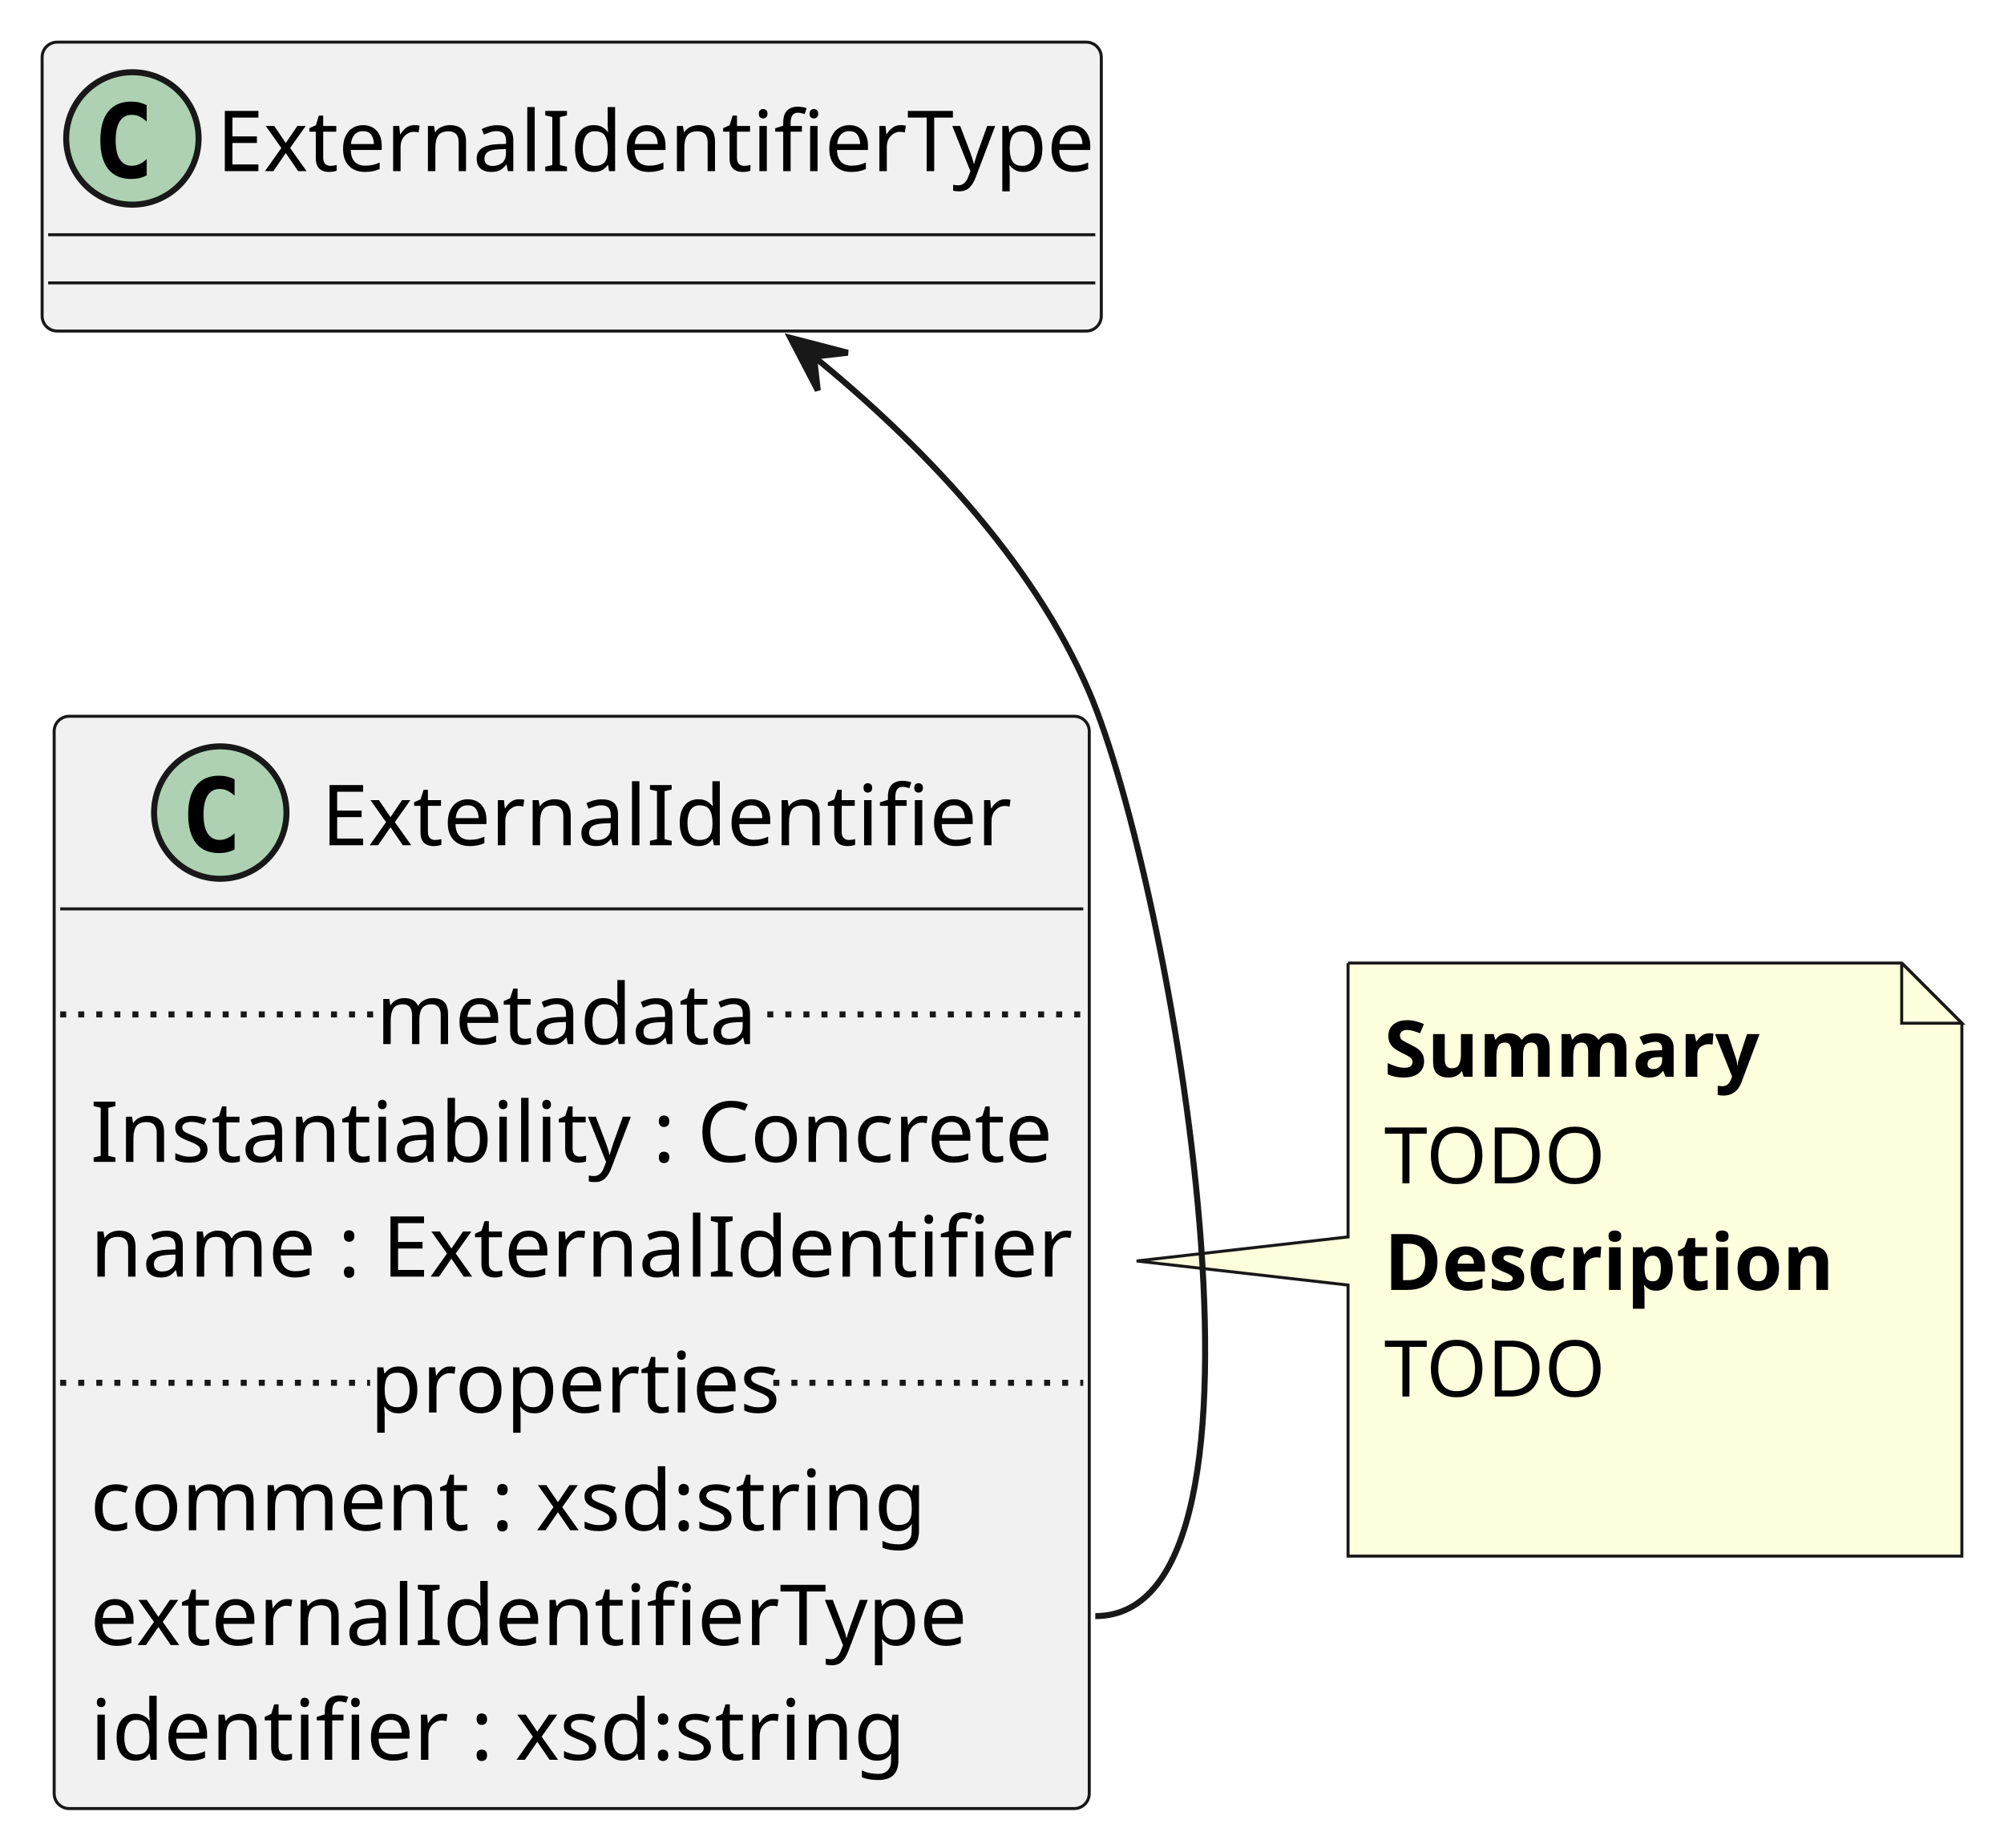
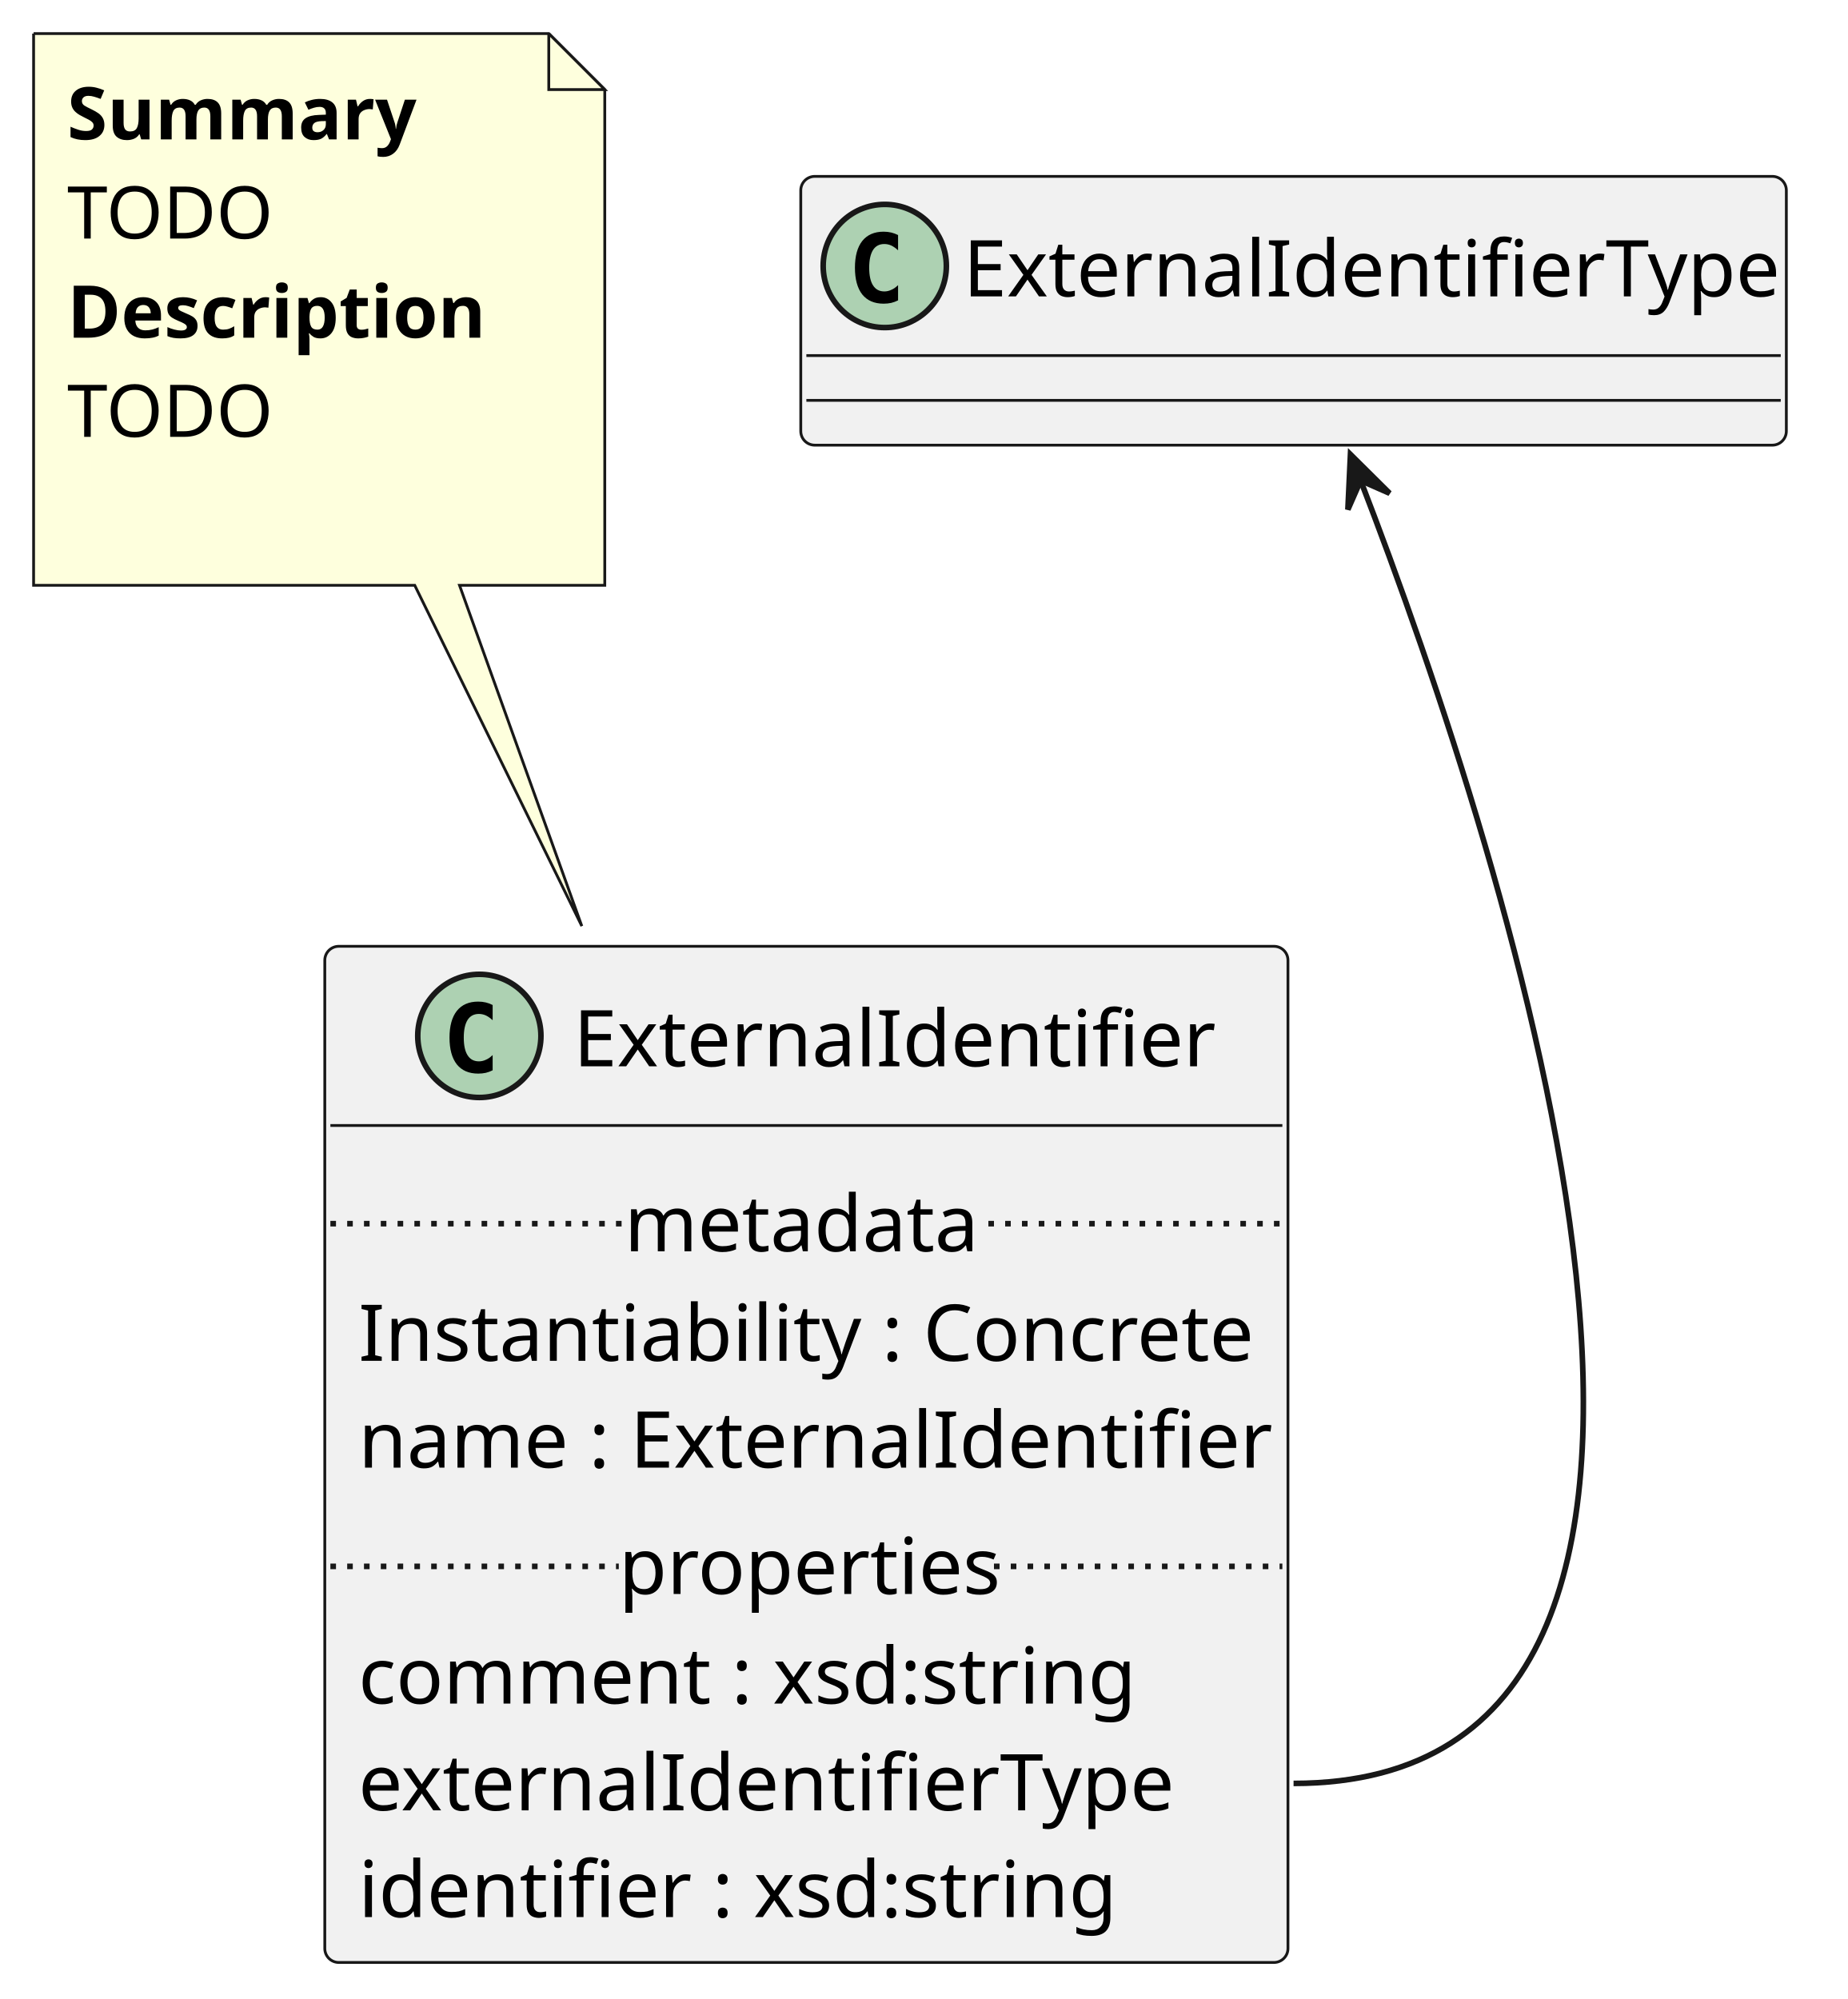
- <svg xmlns="http://www.w3.org/2000/svg" contentStyleType="text/css" height="307px" preserveAspectRatio="none" style="width:333px;height:307px;background:#FFFFFF;" version="1.1" viewBox="0 0 333 307" width="333px" zoomAndPan="magnify">
+ <svg xmlns="http://www.w3.org/2000/svg" contentStyleType="text/css" height="357px" preserveAspectRatio="none" style="width:330px;height:357px;background:#FFFFFF;" version="1.1" viewBox="0 0 330 357" width="330px" zoomAndPan="magnify">
  <defs />
  <g>
    <g id="elem_ExternalIdentifier">
-       <rect codeLine="1" fill="#F1F1F1" height="181.475" id="ExternalIdentifier" rx="2.5" ry="2.5" style="stroke:#181818;stroke-width:0.5;" width="172" x="9" y="119" />
-       <ellipse cx="36.6" cy="135" fill="#ADD1B2" rx="11" ry="11" style="stroke:#181818;stroke-width:1.0;" />
-       <path d="M36.397,141.734 Q33.913,141.734 32.584,140.094 Q31.272,138.422 31.272,135.312 Q31.272,132.188 32.584,130.531 Q33.913,128.875 36.397,128.875 Q37.116,128.875 37.772,129.031 Q38.413,129.188 38.975,129.484 L38.975,132.203 Q38.616,131.859 38.319,131.672 Q38.022,131.469 37.756,131.344 Q37.444,131.203 37.131,131.141 Q36.834,131.078 36.522,131.078 Q35.194,131.078 34.506,132.141 Q33.819,133.234 33.819,135.312 Q33.819,137.406 34.506,138.469 Q35.194,139.547 36.522,139.547 Q37.163,139.547 37.756,139.266 Q38.053,139.141 38.334,138.953 Q38.631,138.75 38.975,138.422 L38.975,141.141 Q38.397,141.438 37.756,141.594 Q37.116,141.734 36.397,141.734 Z " fill="#000000" />
-       <text fill="#000000" font-family="sans-serif" font-size="14" lengthAdjust="spacing" textLength="112" x="53.4" y="140.432">ExternalIdentifier</text>
-       <line style="stroke:#181818;stroke-width:0.5;" x1="10" x2="180" y1="151" y2="151" />
-       <text fill="#000000" font-family="sans-serif" font-size="14" lengthAdjust="spacing" textLength="160" x="15" y="193.034">Instantiability : Concrete</text>
-       <text fill="#000000" font-family="sans-serif" font-size="14" lengthAdjust="spacing" textLength="160" x="15" y="212.102">name : ExternalIdentifier</text>
-       <line style="stroke:#181818;stroke-width:1.0;stroke-dasharray:1.0,2.0;" x1="10" x2="62.5" y1="168.534" y2="168.534" />
-       <text fill="#000000" font-family="sans-serif" font-size="14" lengthAdjust="spacing" textLength="65" x="62.5" y="173.466">metadata</text>
-       <line style="stroke:#181818;stroke-width:1.0;stroke-dasharray:1.0,2.0;" x1="127.5" x2="180" y1="168.534" y2="168.534" />
-       <text fill="#000000" font-family="sans-serif" font-size="14" lengthAdjust="spacing" textLength="137" x="15" y="254.238">comment : xsd:string</text>
-       <text fill="#000000" font-family="sans-serif" font-size="14" lengthAdjust="spacing" textLength="144" x="15" y="273.305">externalIdentifierType</text>
-       <text fill="#000000" font-family="sans-serif" font-size="14" lengthAdjust="spacing" textLength="130" x="15" y="292.373">identifier : xsd:string</text>
-       <line style="stroke:#181818;stroke-width:1.0;stroke-dasharray:1.0,2.0;" x1="10" x2="61.5" y1="229.738" y2="229.738" />
-       <text fill="#000000" font-family="sans-serif" font-size="14" lengthAdjust="spacing" textLength="67" x="61.5" y="234.67">properties</text>
-       <line style="stroke:#181818;stroke-width:1.0;stroke-dasharray:1.0,2.0;" x1="128.5" x2="180" y1="229.738" y2="229.738" />
+       <rect codeLine="1" fill="#F1F1F1" height="181.475" id="ExternalIdentifier" rx="2.5" ry="2.5" style="stroke:#181818;stroke-width:0.5;" width="172" x="58" y="169" />
+       <ellipse cx="85.6" cy="185" fill="#ADD1B2" rx="11" ry="11" style="stroke:#181818;stroke-width:1.0;" />
+       <path d="M85.397,191.734 Q82.912,191.734 81.584,190.094 Q80.272,188.422 80.272,185.312 Q80.272,182.188 81.584,180.531 Q82.912,178.875 85.397,178.875 Q86.116,178.875 86.772,179.031 Q87.412,179.188 87.975,179.484 L87.975,182.203 Q87.616,181.859 87.319,181.672 Q87.022,181.469 86.756,181.344 Q86.444,181.203 86.131,181.141 Q85.834,181.078 85.522,181.078 Q84.194,181.078 83.506,182.141 Q82.819,183.234 82.819,185.312 Q82.819,187.406 83.506,188.469 Q84.194,189.547 85.522,189.547 Q86.162,189.547 86.756,189.266 Q87.053,189.141 87.334,188.953 Q87.631,188.75 87.975,188.422 L87.975,191.141 Q87.397,191.438 86.756,191.594 Q86.116,191.734 85.397,191.734 Z " fill="#000000" />
+       <text fill="#000000" font-family="sans-serif" font-size="14" lengthAdjust="spacing" textLength="112" x="102.4" y="190.432">ExternalIdentifier</text>
+       <line style="stroke:#181818;stroke-width:0.5;" x1="59" x2="229" y1="201" y2="201" />
+       <text fill="#000000" font-family="sans-serif" font-size="14" lengthAdjust="spacing" textLength="160" x="64" y="243.034">Instantiability : Concrete</text>
+       <text fill="#000000" font-family="sans-serif" font-size="14" lengthAdjust="spacing" textLength="160" x="64" y="262.102">name : ExternalIdentifier</text>
+       <line style="stroke:#181818;stroke-width:1.0;stroke-dasharray:1.0,2.0;" x1="59" x2="111.5" y1="218.534" y2="218.534" />
+       <text fill="#000000" font-family="sans-serif" font-size="14" lengthAdjust="spacing" textLength="65" x="111.5" y="223.466">metadata</text>
+       <line style="stroke:#181818;stroke-width:1.0;stroke-dasharray:1.0,2.0;" x1="176.5" x2="229" y1="218.534" y2="218.534" />
+       <text fill="#000000" font-family="sans-serif" font-size="14" lengthAdjust="spacing" textLength="137" x="64" y="304.238">comment : xsd:string</text>
+       <text fill="#000000" font-family="sans-serif" font-size="14" lengthAdjust="spacing" textLength="144" x="64" y="323.305">externalIdentifierType</text>
+       <text fill="#000000" font-family="sans-serif" font-size="14" lengthAdjust="spacing" textLength="130" x="64" y="342.373">identifier : xsd:string</text>
+       <line style="stroke:#181818;stroke-width:1.0;stroke-dasharray:1.0,2.0;" x1="59" x2="110.5" y1="279.738" y2="279.738" />
+       <text fill="#000000" font-family="sans-serif" font-size="14" lengthAdjust="spacing" textLength="67" x="110.5" y="284.67">properties</text>
+       <line style="stroke:#181818;stroke-width:1.0;stroke-dasharray:1.0,2.0;" x1="177.5" x2="229" y1="279.738" y2="279.738" />
    </g>
    <g id="elem_GMN3">
-       <path d="M224,160 L224,205.5 L188.87,209.5 L224,213.5 L224,258.53 A0,0 0 0 0 224,258.53 L326,258.53 A0,0 0 0 0 326,258.53 L326,170 L316,160 L224,160 A0,0 0 0 0 224,160 " fill="#FEFFDD" style="stroke:#181818;stroke-width:0.5;" />
-       <path d="M316,160 L316,170 L326,170 L316,160 " fill="#FEFFDD" style="stroke:#181818;stroke-width:0.5;" />
-       <text fill="#000000" font-family="sans-serif" font-size="13" font-weight="bold" lengthAdjust="spacing" textLength="62" x="230" y="178.897">Summary</text>
-       <text fill="#000000" font-family="sans-serif" font-size="13" lengthAdjust="spacing" textLength="38" x="230" y="196.603">TODO</text>
-       <text fill="#000000" font-family="sans-serif" font-size="13" font-weight="bold" lengthAdjust="spacing" textLength="81" x="230" y="214.309">Description</text>
-       <text fill="#000000" font-family="sans-serif" font-size="13" lengthAdjust="spacing" textLength="38" x="230" y="232.015">TODO</text>
-       <text fill="#000000" font-family="sans-serif" font-size="13" lengthAdjust="spacing" textLength="3" x="230" y="249.721"> </text>
+       <path d="M6,6 L6,104.53 A0,0 0 0 0 6,104.53 L74.06,104.53 L103.9,165.39 L82.06,104.53 L108,104.53 A0,0 0 0 0 108,104.53 L108,16 L98,6 L6,6 A0,0 0 0 0 6,6 " fill="#FEFFDD" style="stroke:#181818;stroke-width:0.5;" />
+       <path d="M98,6 L98,16 L108,16 L98,6 " fill="#FEFFDD" style="stroke:#181818;stroke-width:0.5;" />
+       <text fill="#000000" font-family="sans-serif" font-size="13" font-weight="bold" lengthAdjust="spacing" textLength="62" x="12" y="24.897">Summary</text>
+       <text fill="#000000" font-family="sans-serif" font-size="13" lengthAdjust="spacing" textLength="38" x="12" y="42.603">TODO</text>
+       <text fill="#000000" font-family="sans-serif" font-size="13" font-weight="bold" lengthAdjust="spacing" textLength="81" x="12" y="60.309">Description</text>
+       <text fill="#000000" font-family="sans-serif" font-size="13" lengthAdjust="spacing" textLength="38" x="12" y="78.015">TODO</text>
+       <text fill="#000000" font-family="sans-serif" font-size="13" lengthAdjust="spacing" textLength="3" x="12" y="95.721"> </text>
    </g>
    <g id="elem_ExternalIdentifierType">
-       <rect fill="#F1F1F1" height="48" id="ExternalIdentifierType" rx="2.5" ry="2.5" style="stroke:#181818;stroke-width:0.5;" width="176" x="7" y="7" />
-       <ellipse cx="22" cy="23" fill="#ADD1B2" rx="11" ry="11" style="stroke:#181818;stroke-width:1.0;" />
-       <path d="M21.797,29.734 Q19.312,29.734 17.984,28.094 Q16.672,26.422 16.672,23.312 Q16.672,20.188 17.984,18.531 Q19.312,16.875 21.797,16.875 Q22.516,16.875 23.172,17.031 Q23.812,17.188 24.375,17.484 L24.375,20.203 Q24.016,19.859 23.719,19.672 Q23.422,19.469 23.156,19.344 Q22.844,19.203 22.531,19.141 Q22.234,19.078 21.922,19.078 Q20.594,19.078 19.906,20.141 Q19.219,21.234 19.219,23.312 Q19.219,25.406 19.906,26.469 Q20.594,27.547 21.922,27.547 Q22.562,27.547 23.156,27.266 Q23.453,27.141 23.734,26.953 Q24.031,26.75 24.375,26.422 L24.375,29.141 Q23.797,29.438 23.156,29.594 Q22.516,29.734 21.797,29.734 Z " fill="#000000" />
-       <text fill="#000000" font-family="sans-serif" font-size="14" lengthAdjust="spacing" textLength="144" x="36" y="28.432">ExternalIdentifierType</text>
-       <line style="stroke:#181818;stroke-width:0.5;" x1="8" x2="182" y1="39" y2="39" />
-       <line style="stroke:#181818;stroke-width:0.5;" x1="8" x2="182" y1="47" y2="47" />
+       <rect fill="#F1F1F1" height="48" id="ExternalIdentifierType" rx="2.5" ry="2.5" style="stroke:#181818;stroke-width:0.5;" width="176" x="143" y="31.5" />
+       <ellipse cx="158" cy="47.5" fill="#ADD1B2" rx="11" ry="11" style="stroke:#181818;stroke-width:1.0;" />
+       <path d="M157.797,54.234 Q155.312,54.234 153.984,52.594 Q152.672,50.922 152.672,47.812 Q152.672,44.688 153.984,43.031 Q155.312,41.375 157.797,41.375 Q158.516,41.375 159.172,41.531 Q159.812,41.688 160.375,41.984 L160.375,44.703 Q160.016,44.359 159.719,44.172 Q159.422,43.969 159.156,43.844 Q158.844,43.703 158.531,43.641 Q158.234,43.578 157.922,43.578 Q156.594,43.578 155.906,44.641 Q155.219,45.734 155.219,47.812 Q155.219,49.906 155.906,50.969 Q156.594,52.047 157.922,52.047 Q158.562,52.047 159.156,51.766 Q159.453,51.641 159.734,51.453 Q160.031,51.25 160.375,50.922 L160.375,53.641 Q159.797,53.938 159.156,54.094 Q158.516,54.234 157.797,54.234 Z " fill="#000000" />
+       <text fill="#000000" font-family="sans-serif" font-size="14" lengthAdjust="spacing" textLength="144" x="172" y="52.932">ExternalIdentifierType</text>
+       <line style="stroke:#181818;stroke-width:0.5;" x1="144" x2="318" y1="63.5" y2="63.5" />
+       <line style="stroke:#181818;stroke-width:0.5;" x1="144" x2="318" y1="71.5" y2="71.5" />
    </g>
    <g id="link_ExternalIdentifierType_ExternalIdentifier">
-       <path codeLine="17" d="M135.07,59.1 C152.65,73.43 171.44,92.68 181,115 C194.44,146.35 216.11,268.5 182,268.5 " fill="none" id="ExternalIdentifierType-backto-ExternalIdentifier" style="stroke:#181818;stroke-width:1.0;" />
-       <polygon fill="#181818" points="131.34,56.13,135.892,64.864,135.253,59.243,140.873,58.603,131.34,56.13" style="stroke:#181818;stroke-width:1.0;" />
+       <path codeLine="17" d="M242.92,85.66 C269.3,153.95 323.28,318.5 231,318.5 " fill="none" id="ExternalIdentifierType-backto-ExternalIdentifier" style="stroke:#181818;stroke-width:1.0;" />
+       <polygon fill="#181818" points="241.16,81.16,240.7,90.998,242.975,85.819,248.154,88.094,241.16,81.16" style="stroke:#181818;stroke-width:1.0;" />
    </g>
  </g>
</svg>
